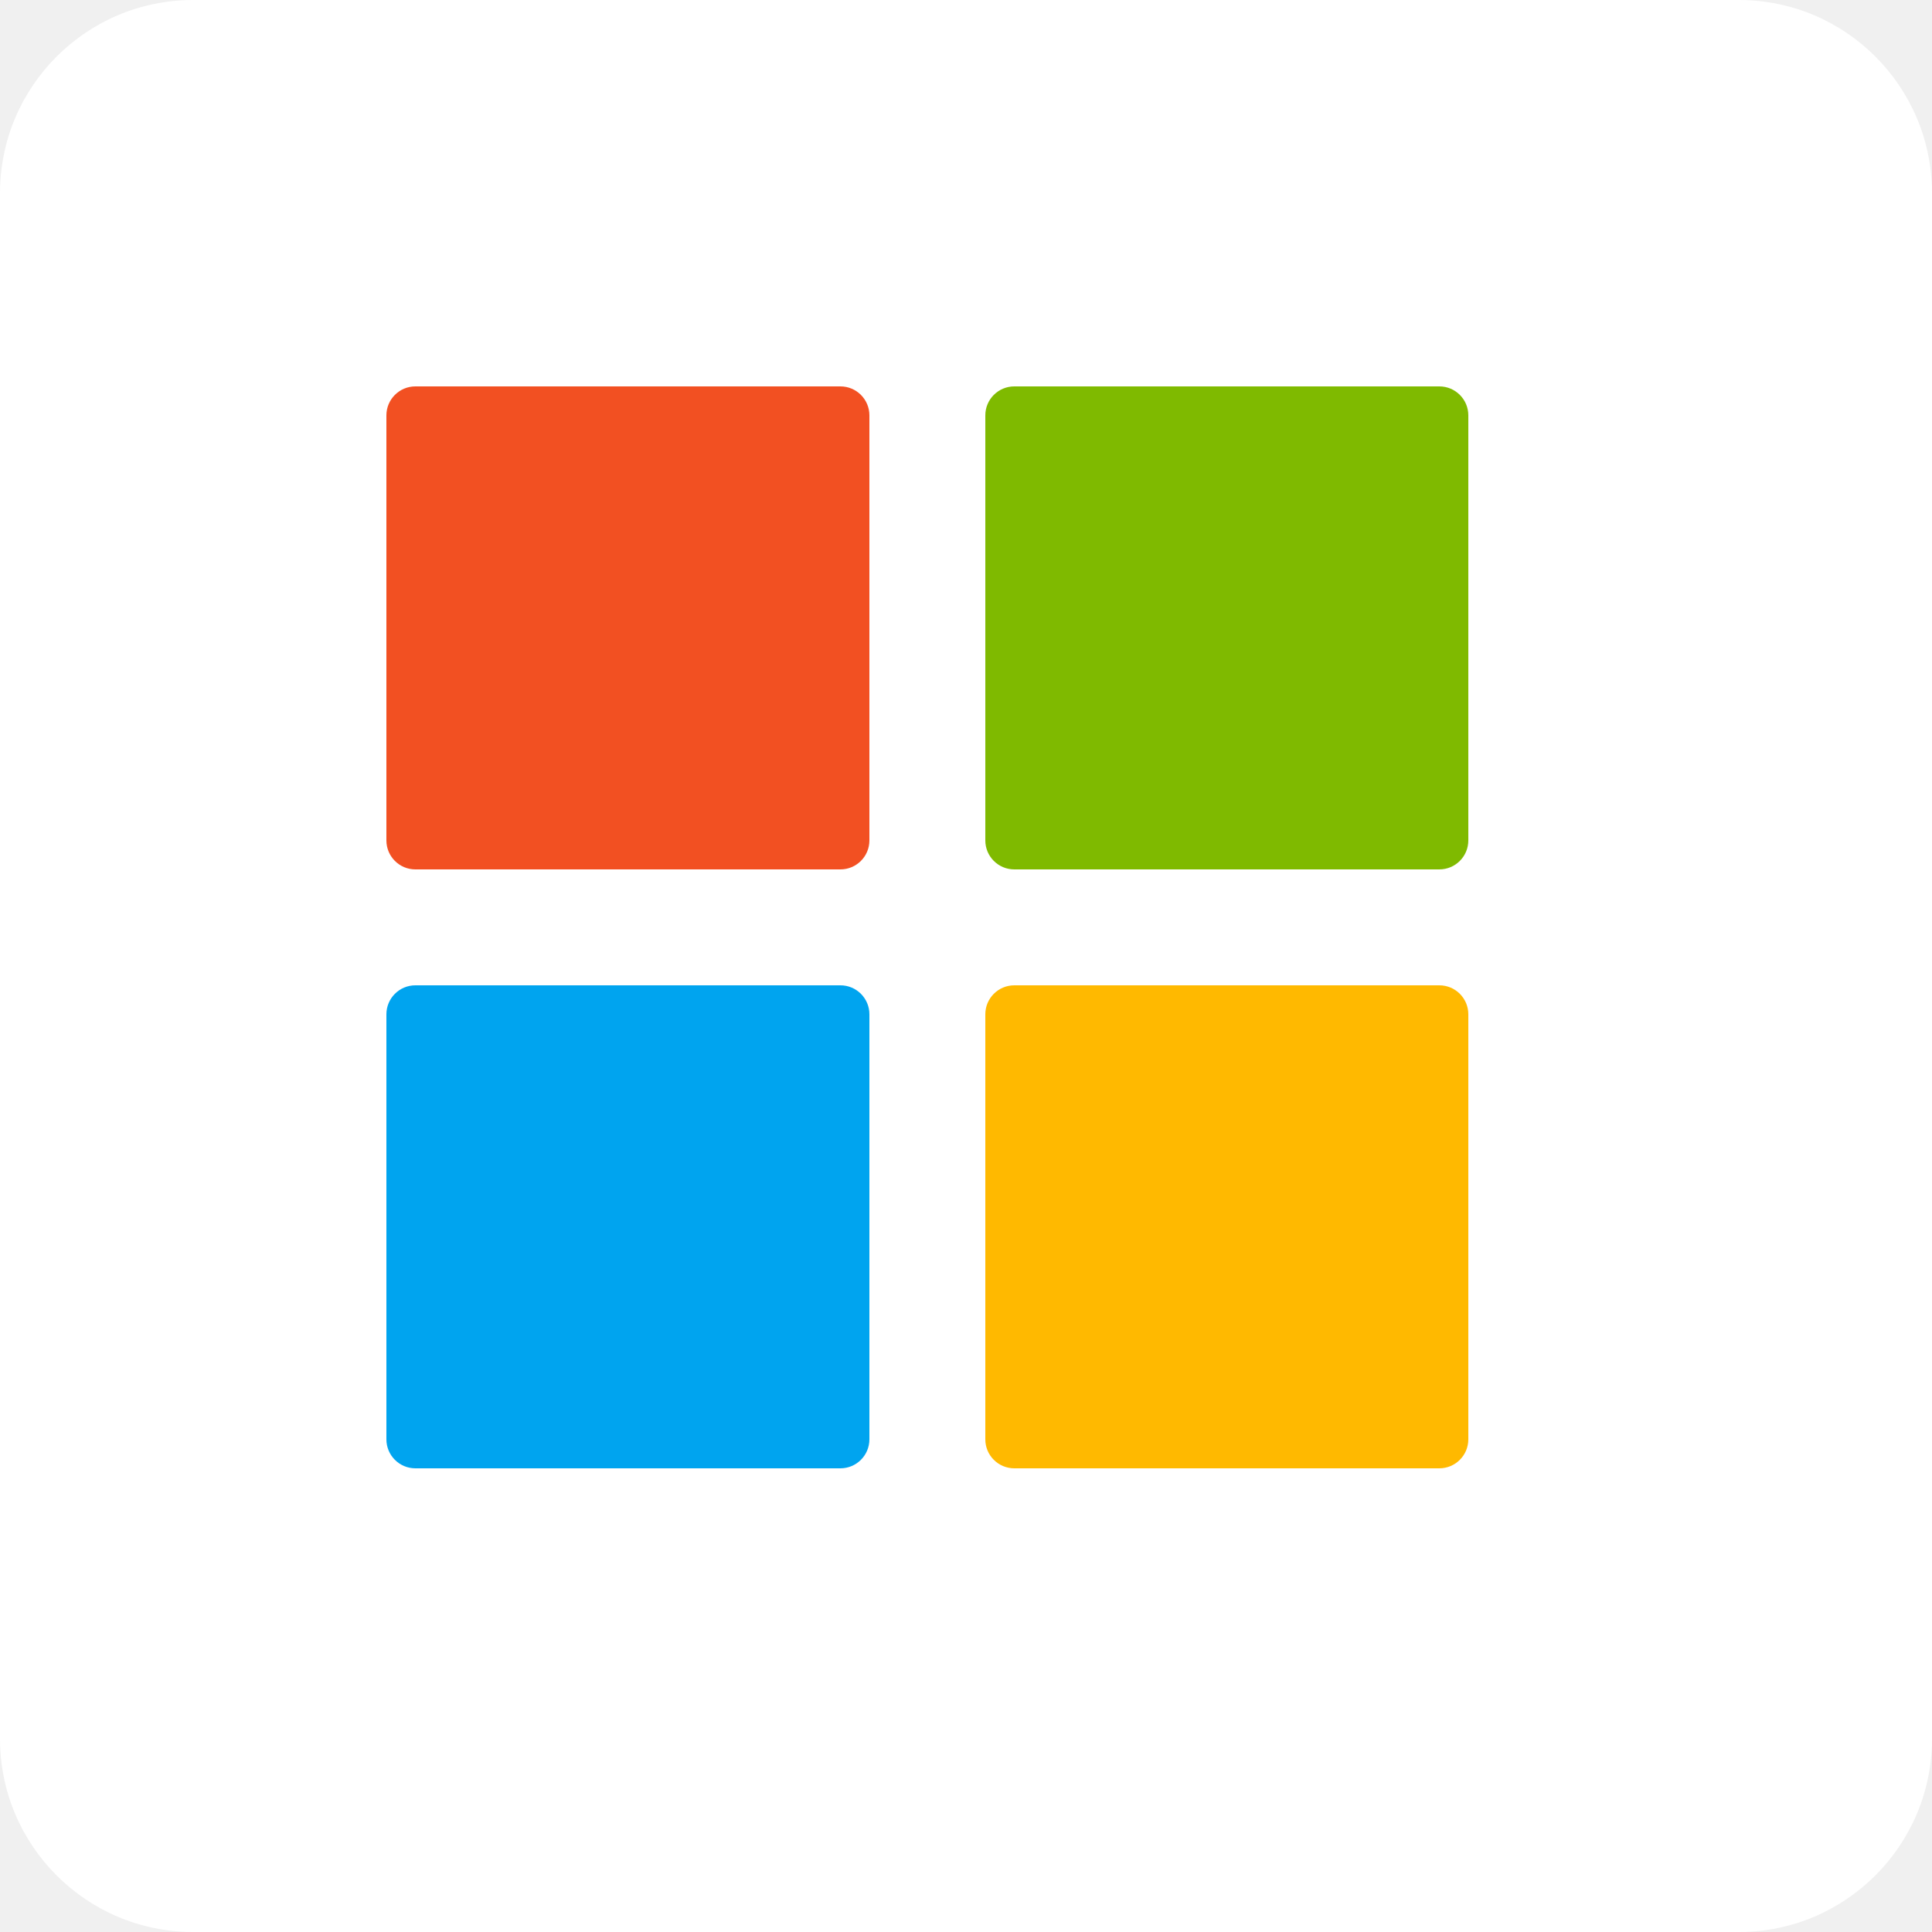
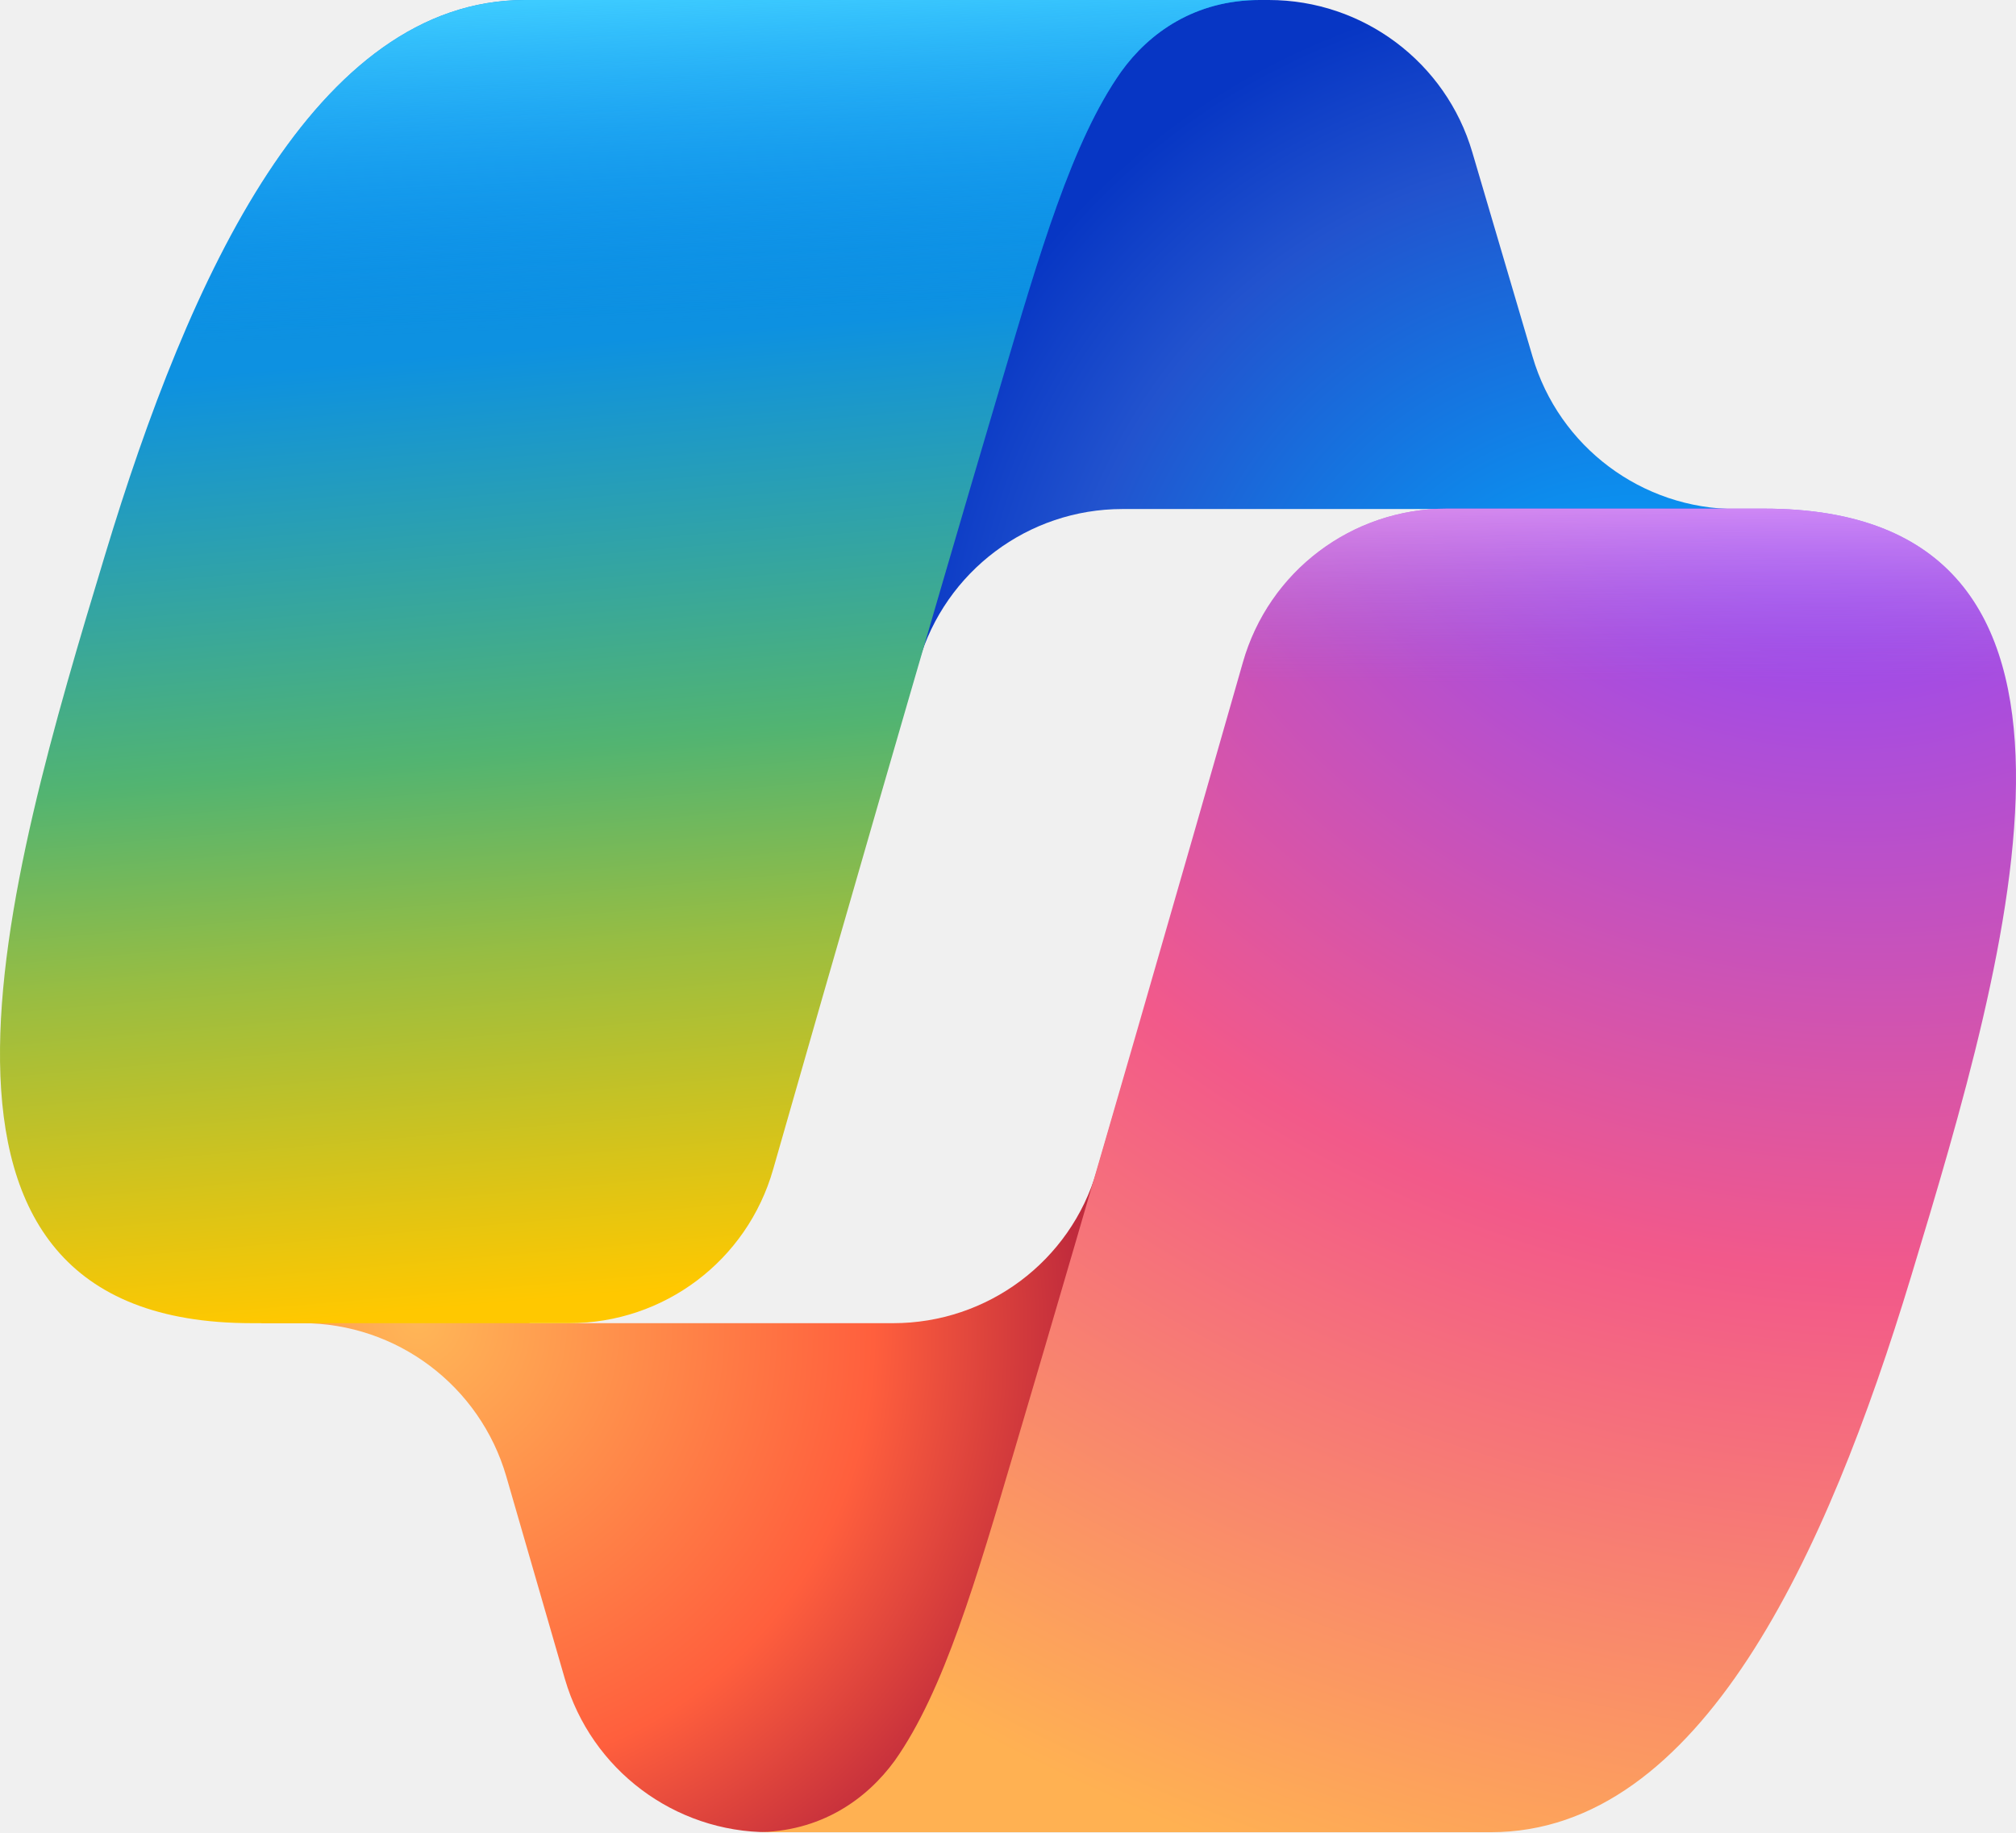
- <svg xmlns="http://www.w3.org/2000/svg" viewBox="0 0 200 200">
-   <rect width="200" height="200" fill="white" rx="20" />
-   <g transform="translate(40,40)">
-     <rect x="0" y="0" width="50" height="50" fill="#F25022" rx="3" />
-     <rect x="62" y="0" width="50" height="50" fill="#7FBA00" rx="3" />
-     <rect x="0" y="62" width="50" height="50" fill="#00A4EF" rx="3" />
-     <rect x="62" y="62" width="50" height="50" fill="#FFB900" rx="3" />
-   </g>
+ <svg xmlns="http://www.w3.org/2000/svg" xml:space="preserve" viewBox="0 23.3 512.1 465.4">
+   <radialGradient id="a" cx="-79.674" cy="645.551" r="11.637" gradientTransform="matrix(-10.9605 -13.3892 -12.5901 10.3064 7673.291 -7504.614)" gradientUnits="userSpaceOnUse">
+     <stop offset=".096" style="stop-color:#00aeff" />
+     <stop offset=".773" style="stop-color:#2253ce" />
+     <stop offset="1" style="stop-color:#0736c4" />
+   </radialGradient>
+   <path d="M374 62c-6.7-22.9-27.8-38.7-51.7-38.7h-15.7c-26 0-48.3 18.6-53 44.2l-26.9 146.8 6.7-22.9c6.7-23 27.8-38.8 51.7-38.8h91.4l38.3 14.9 36.9-14.9H441c-23.9 0-45-15.8-51.7-38.7z" style="fill:url(#a)" />
+   <radialGradient id="b" cx="-20.581" cy="641.788" r="11.637" gradientTransform="matrix(9.8803 12.5737 12.1968 -9.5842 -7518.271 6768.395)" gradientUnits="userSpaceOnUse">
+     <stop offset="0" style="stop-color:#ffb657" />
+     <stop offset=".634" style="stop-color:#ff5f3d" />
+     <stop offset=".923" style="stop-color:#c02b3c" />
+   </radialGradient>
+   <path d="M143.5 449.8c6.7 23 27.8 38.9 51.8 38.9h33.4c29.2 0 53.1-23.3 53.9-52.5l3.6-141.5-7.6 26c-6.7 23-27.8 38.7-51.7 38.7h-92.2l-32.9-17.8-35.6 17.8h10.6c24 0 45.1 15.9 51.8 38.9z" style="fill:url(#b)" />
+   <linearGradient id="c" x1="151.476" x2="178.106" y1="452.543" y2="144.451" gradientTransform="matrix(1 0 0 -1 0 514)" gradientUnits="userSpaceOnUse">
+     <stop offset=".156" style="stop-color:#0d91e1" />
+     <stop offset=".487" style="stop-color:#52b471" />
+     <stop offset=".652" style="stop-color:#98bd42" />
+     <stop offset=".937" style="stop-color:#ffc800" />
+   </linearGradient>
+   <path d="M320 23.3H133.4C80 23.3 48 93.7 26.7 164.2 1.4 247.7-31.6 359.4 64 359.4h80.6c24.1 0 45.2-15.9 51.8-39.1 14-49 38.6-134.5 57.9-199.6 9.8-33.1 18-61.5 30.5-79.2 7.1-9.9 18.8-18.2 35.2-18.2" style="fill:url(#c)" />
+   <linearGradient id="d" x1="154.129" x2="168.669" y1="491.116" y2="155.012" gradientTransform="matrix(1 0 0 -1 0 514)" gradientUnits="userSpaceOnUse">
+     <stop offset="0" style="stop-color:#3dcbff" />
+     <stop offset=".247" style="stop-color:#0588f7;stop-opacity:0" />
+   </linearGradient>
+   <path d="M320 23.3H133.4C80 23.3 48 93.7 26.7 164.2 1.4 247.7-31.6 359.4 64 359.4h80.6c24.1 0 45.2-15.9 51.8-39.1 14-49 38.6-134.5 57.9-199.6 9.8-33.1 18-61.5 30.5-79.2 7.1-9.9 18.8-18.2 35.2-18.2" style="fill:url(#d)" />
+   <radialGradient id="e" cx="-46.943" cy="664.318" r="11.637" gradientTransform="matrix(-12.6711 36.2357 43.4092 15.1796 -28974.764 -8263.428)" gradientUnits="userSpaceOnUse">
+     <stop offset=".066" style="stop-color:#8c48ff" />
+     <stop offset=".5" style="stop-color:#f2598a" />
+     <stop offset=".896" style="stop-color:#ffb152" />
+   </radialGradient>
+   <path d="M192 488.7h186.7c53.3 0 85.3-70.5 106.7-141 25.3-83.5 58.3-195.2-37.3-195.2h-80.6c-24.1 0-45.2 15.9-51.8 39.1-14 49-38.6 134.6-57.9 199.7-9.8 33.1-18 61.5-30.5 79.2-7.2 9.9-18.9 18.2-35.3 18.2" style="fill:url(#e)" />
+   <linearGradient id="f" x1="352.459" x2="352.268" y1="382.231" y2="290.663" gradientTransform="matrix(1 0 0 -1 0 514)" gradientUnits="userSpaceOnUse">
+     <stop offset=".058" style="stop-color:#f8adfa" />
+     <stop offset=".708" style="stop-color:#a86edd;stop-opacity:0" />
+   </linearGradient>
+   <path d="M192 488.7h186.7c53.3 0 85.3-70.5 106.7-141 25.3-83.5 58.3-195.2-37.3-195.2h-80.6c-24.1 0-45.2 15.9-51.8 39.1-14 49-38.6 134.6-57.9 199.7-9.8 33.1-18 61.5-30.5 79.2-7.2 9.9-18.9 18.2-35.3 18.2" style="fill:url(#f)" />
</svg>
